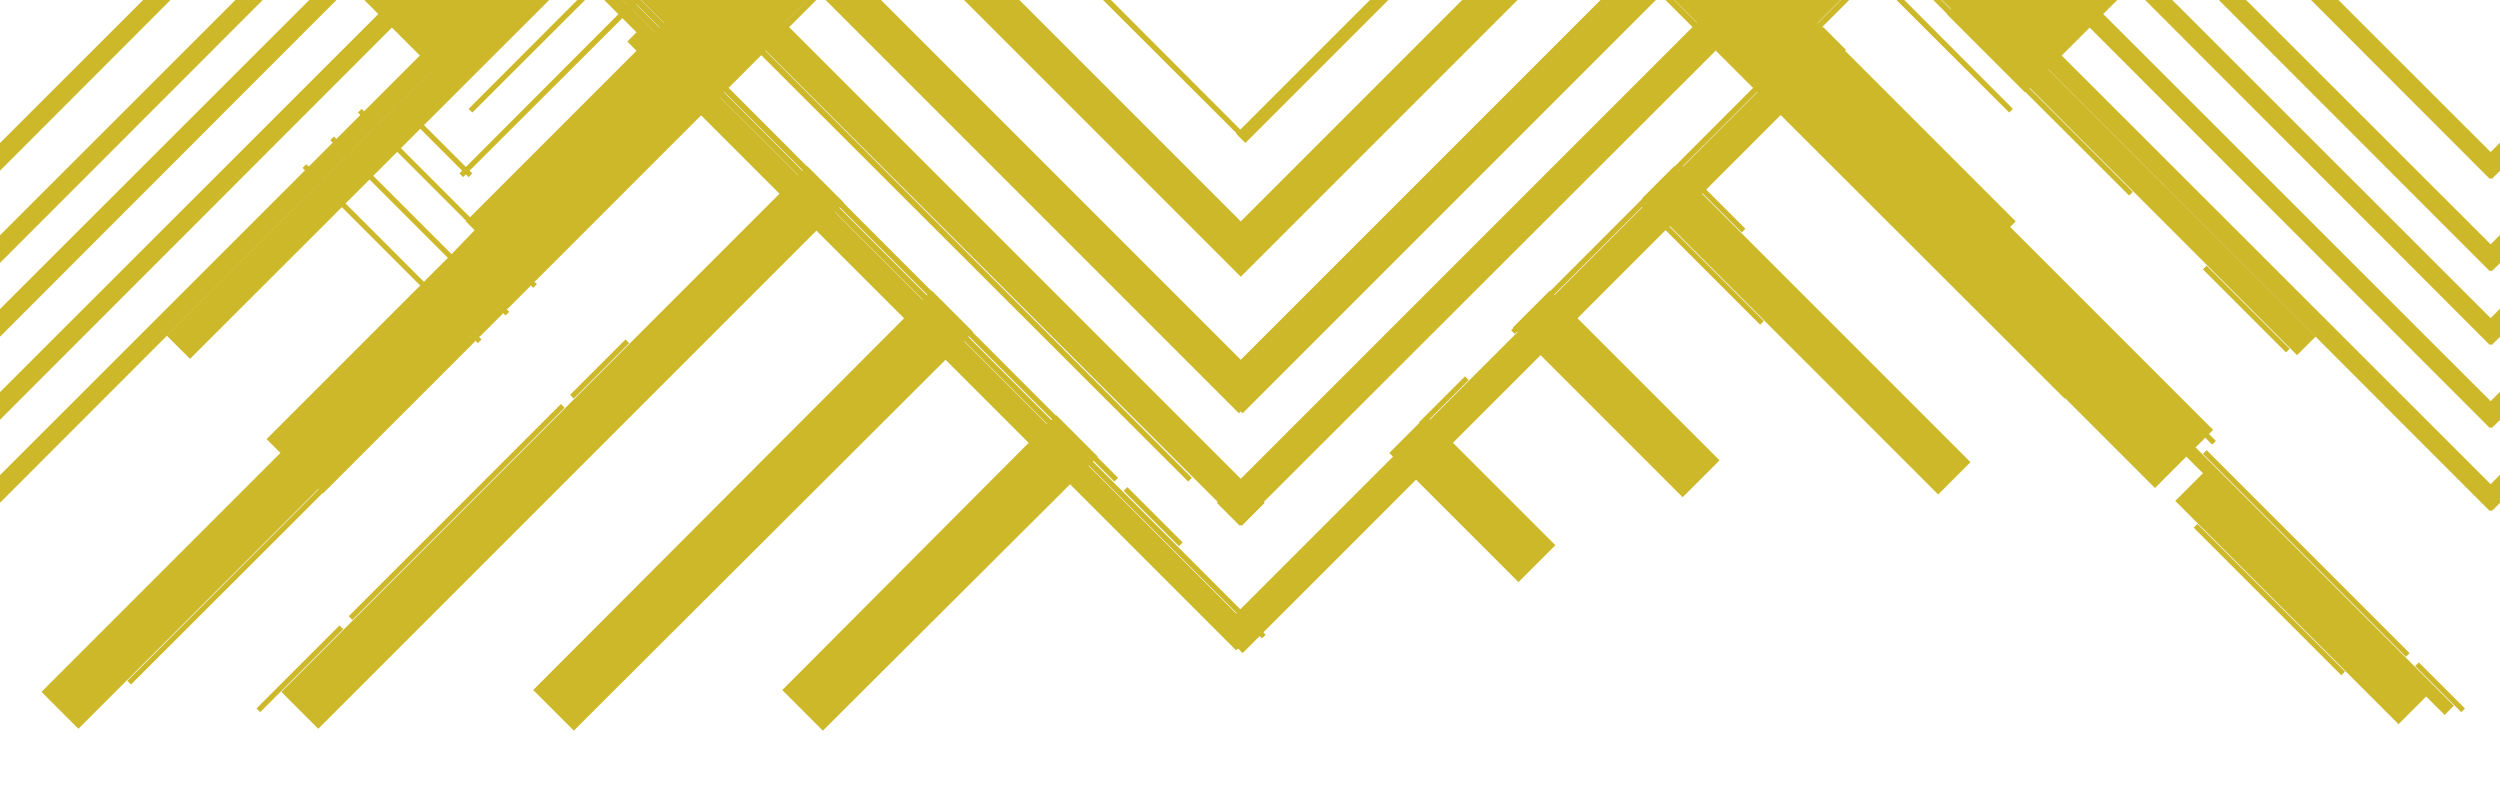
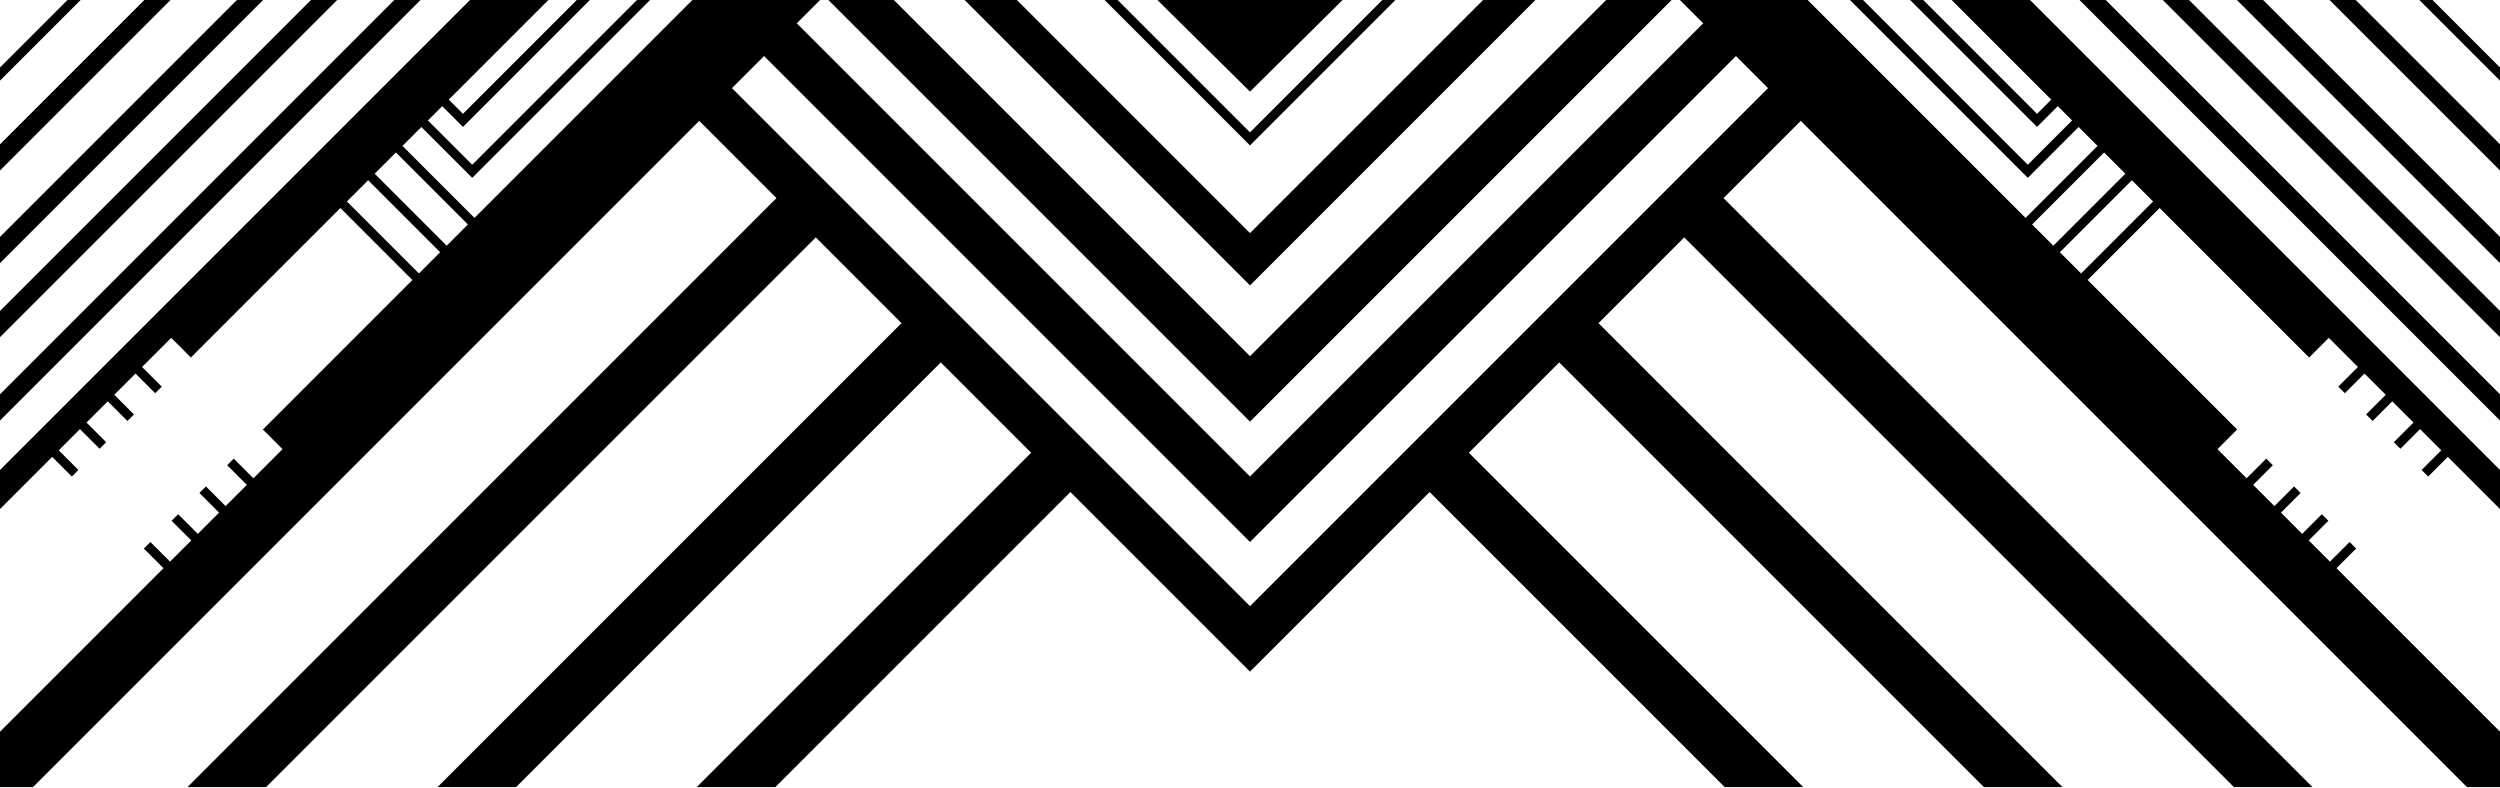
- <svg xmlns="http://www.w3.org/2000/svg" viewBox="0 5 271 85" width="271" height="85">
-   <clipPath id="c">
-     <rect y="5" width="271" height="85" />
-   </clipPath>
-   <path clip-path="url(#c)" fill="#ccb829" d="M29 52.5L45.5 36L51.5 42L35 58.5zM32.8 23.2L33.2 22.8L52.2 41.8L51.8 42.2zM46 35.5L48.5 33L54.5 39L52 41.5zM35.8 20.2L36.2 19.8L55.2 38.8L54.8 39.2zM49 32.5L51.5 29.9L57.5 36L55 38.5zM38.8 17.2L39.2 16.8L58.2 35.8L57.8 36.2zM51 28.5L69 10.5L76 17.5L58 35.5zM41.8 15.2L42.2 14.8L51.2 23.8L50.8 24.2zM-50.8 -85.2L-42.2 -93.8L58 6.5L49.5 15zM68 9.5L69 8.5L135 74.5L134 75.5zM-28.5 -89L-27.5 -90L136.5 74L135.5 75zM-26.8 -89.2L-26.2 -89.8L137.2 73.8L136.8 74.2zM-25.8 -89.2L-25.2 -89.8L121.2 56.8L120.8 57.2zM121.8 58.2L122.2 57.8L128.2 63.8L127.8 64.2zM-23.2 -87.8L-19.8 -91.2L82.5 11L79 14.5zM-17.8 -89.2L-17.2 -89.8L129.2 56.8L128.8 57.2zM-15.8 -88.2L-13.2 -90.8L137.1 59.5L134.6 62zM-3.5 -88L-0.5 -91L137.3 46.8L134.3 49.8zM150.6 54.1L154.6 50.1L168.6 64.1L164.6 68.1zM11.5 -88L14.5 -91L137.5 32L134.5 35zM25.2 -89.2L25.8 -89.8L135.2 19.8L134.8 20.2zM164 40.5L168 36.5L186.4 54.9L182.4 58.9zM177.8 27.2L178.2 26.8L191.2 39.8L190.8 40.2zM178 26.5L181.5 23L213.6 55.1L210.1 58.6zM181.8 23.2L182.2 22.8L189.2 29.8L188.8 30.2zM86.2 -89.2L86.8 -89.8L224.2 47.8L223.8 48.2zM237.8 62.2L238.2 61.8L254.2 77.8L253.8 78.2zM88.5 -88L91.5 -91L237 54.5L234 57.5zM235.8 59.3L238.8 56.3L263 80.5L260 83.5zM93.5 -89L94.5 -90L266 81.5L265 82.5zM95.5 -89L96.5 -90L239 52.5L238 53.5zM238.8 54.2L239.2 53.8L261.2 75.8L260.8 76.2zM261.8 77.2L262.2 76.8L267.2 81.8L266.8 82.2zM97.2 -89.2L97.8 -89.8L232.2 44.8L231.8 45.2zM232.8 46.2L233.2 45.8L240.2 52.8L239.8 53.2zM98.5 -89L99.5 -90L218.5 29L217.5 30zM111.2 -89.2L111.8 -89.8L218.2 16.8L217.8 17.2zM115.2 -89.2L115.8 -89.8L231.2 25.8L230.8 26.2zM238.8 34.2L239.2 33.8L248.2 42.8L247.8 43.2zM117 -88.5L119 -90.5L251 41.5L249 43.5zM120.8 -88.8L122.2 -90.2L271.4 58.9L269.9 60.4zM129.8 -88.8L131.2 -90.2L271.4 49.9L269.9 51.4zM138.8 -88.8L140.2 -90.2L271.4 40.9L269.9 42.4zM146.8 -88.8L148.2 -90.2L271.4 32.9L269.9 34.4zM156.8 -88.8L158.2 -90.2L271.4 22.9L269.9 24.4zM110.8 -90.2L112.2 -88.8L-0.9 24.4L-2.4 22.9zM120.8 -90.2L122.2 -88.8L-0.9 34.4L-2.4 32.9zM128.8 -90.2L130.2 -88.8L-0.9 42.4L-2.4 40.9zM137.8 -90.2L139.2 -88.8L-0.9 51.4L-2.4 49.9zM146.8 -90.2L148.2 -88.8L-0.9 60.4L-2.4 58.9zM150.2 -90.8L152.8 -88.2L20.6 43.9L18.1 41.4zM157.2 -89.8L157.8 -89.2L51.2 17.2L50.8 16.8zM163.2 -89.8L163.8 -89.2L50.2 24.2L49.8 23.8zM169.5 -90L170.5 -89L51.5 30L50.5 29zM171.8 -90.2L173.2 -88.8L30.4 54.1L28.9 52.6zM176 -91.5L180 -87.5L8.5 84L4.5 80zM182.2 -89.8L182.8 -89.2L14.2 79.2L13.8 78.8zM67.8 41.8L68.2 42.2L62.2 48.2L61.8 47.8zM60.8 48.8L61.2 49.2L38.2 72.2L37.8 71.8zM36.8 72.8L37.2 73.2L28.2 82.2L27.8 81.8zM87.5 23L91.5 27L34.5 84L30.5 80zM101 36.5L105.5 41L62.2 84.2L57.8 79.8zM243.5 -90L244.5 -89L135 20.5L134 19.5zM254.5 -91L257.5 -88L134.5 35L131.5 32zM114.5 50L119 54.5L89.2 84.2L84.8 79.8zM269.5 -91L272.5 -88L134.7 49.8L131.7 46.8zM282.2 -90.8L284.8 -88.2L134.4 62L131.9 59.5zM288 -91.5L292 -87.5L190 14.5L186 10.5zM294.2 -89.8L294.8 -89.2L164.2 41.2L163.8 40.8zM158.8 45.8L159.2 46.2L154.2 51.2L153.8 50.8zM197.6 7.9L200.1 10.4L134.7 75.8L132.2 73.3zM199.4 11.1L239.9 51.6L233.6 57.9L193.1 17.4zM311.2 -93.8L319.8 -85.2L219.5 15L211 6.5zM274.2 17.2L275.8 18.8L270.1 24.4L268.6 22.9zM274.2 27.2L275.8 28.8L270.1 34.4L268.6 32.9zM274.2 35.2L275.8 36.8L270.1 42.4L268.6 40.9zM274.2 44.2L275.8 45.8L270.1 51.4L268.6 49.9zM274.2 53.2L275.8 54.8L270.1 60.4L268.6 58.9z" />
+ <svg xmlns="http://www.w3.org/2000/svg" width="270" height="85" viewBox="0 0 270 85" fill="none">
+   <path d="M48.465 10.758L50 12.293L62.293 0H63.707L50 13.707L47.758 11.465L46.215 13.008L51 17.793L68.793 0H70.207L51 19.207L45.508 13.715L43.465 15.758L51.242 23.535L74.777 0H88.57L86.053 2.518L135 51.465L183.947 2.518L181.43 0H195.223L218.758 23.535L226.535 15.758L224.492 13.715L219 19.207L199.793 0H201.207L219 17.793L223.785 13.008L222.242 11.465L220 13.707L206.293 0H207.707L220 12.293L221.535 10.758L210.777 0H219.242L270 50.758V54.978L264.364 49.343L262.242 51.465L261.535 50.758L263.657 48.636L261.364 46.343L259.242 48.465L258.535 47.758L260.657 45.636L258.364 43.343L256.242 45.465L255.535 44.758L257.657 42.636L255.364 40.343L253.242 42.465L252.535 41.758L254.657 39.636L251.511 36.489L249.389 38.611L233.242 22.465L225.465 30.242L241.611 46.389L239.489 48.511L242.636 51.657L244.758 49.535L245.465 50.242L243.343 52.364L245.636 54.657L247.758 52.535L248.465 53.242L246.343 55.364L248.636 57.657L250.758 55.535L251.465 56.242L249.343 58.364L251.636 60.657L253.758 58.535L254.465 59.242L252.343 61.364L270 79.022V85H266.43L194.482 13.053L186.139 21.396L249.742 85H241.258L181.896 25.639L172.639 34.897L222.742 85H214.258L168.396 39.139L158.639 48.897L194.742 85H186.258L154.396 53.139L135 72.535L115.604 53.139L83.742 85H75.258L111.361 48.897L101.604 39.139L55.742 85H47.258L97.361 34.897L88.103 25.639L28.742 85H20.258L83.861 21.396L75.518 13.053L3.57 85H0V79.022L17.657 61.364L15.535 59.242L16.242 58.535L18.364 60.657L20.657 58.364L18.535 56.242L19.242 55.535L21.364 57.657L23.657 55.364L21.535 53.242L22.242 52.535L24.364 54.657L26.657 52.364L24.535 50.242L25.242 49.535L27.364 51.657L30.511 48.511L28.389 46.389L44.535 30.242L36.758 22.465L20.611 38.611L18.489 36.489L15.343 39.636L17.465 41.758L16.758 42.465L14.636 40.343L12.343 42.636L14.465 44.758L13.758 45.465L11.636 43.343L9.343 45.636L11.465 47.758L10.758 48.465L8.636 46.343L6.343 48.636L8.465 50.758L7.758 51.465L5.636 49.343L0 54.978V50.758L50.758 0H59.223L48.465 10.758ZM135 58.535L82.518 6.053L79.053 9.518L135 65.465L190.947 9.518L187.482 6.053L135 58.535ZM37.465 21.758L45.242 29.535L47.535 27.242L39.758 19.465L37.465 21.758ZM222.465 27.242L224.758 29.535L232.535 21.758L230.242 19.465L222.465 27.242ZM40.465 18.758L48.242 26.535L50.535 24.242L42.758 16.465L40.465 18.758ZM219.465 24.242L221.758 26.535L229.535 18.758L227.242 16.465L219.465 24.242Z" fill-rule="evenodd" clip-rule="evenodd" fill="black" />
+   <path d="M135 38.465L173.465 0H180.535L135 45.535L89.465 0H96.535L135 38.465Z" fill="black" />
+   <path d="M0 45.414V42.586L42.586 0H45.414L0 45.414Z" fill="black" />
+   <path d="M270 42.586V45.414L224.586 0H227.414L270 42.586Z" fill="black" />
+   <path d="M0 36.414V33.586L33.586 0H36.414L0 36.414Z" fill="black" />
+   <path d="M270 33.586V36.414L233.586 0H236.414L270 33.586Z" fill="black" />
+   <path d="M135 25.172L160.172 0H165.828L135 30.828L104.172 0H109.828L135 25.172Z" fill="black" />
+   <path d="M0 28.414V25.586L25.586 0H28.414L0 28.414Z" fill="black" />
+   <path d="M270 25.586V28.414L241.586 0H244.414L270 25.586Z" fill="black" />
+   <path d="M0 18.414V15.586L15.586 0H18.414L0 18.414Z" fill="black" />
+   <path d="M270 15.586V18.414L251.586 0H254.414L270 15.586Z" fill="black" />
+   <path d="M135 14.293L149.293 0H150.707L135 15.707L119.293 0H120.707L135 14.293Z" fill="black" />
+   <path d="M145.002 0L135 9.896L124.998 0H145.002Z" fill="black" />
+   <path d="M0 8.707V7.293L7.293 0H8.707L0 8.707Z" fill="black" />
+   <path d="M270 7.293V8.707L261.293 0H262.707L270 7.293Z" fill="black" />
</svg>
